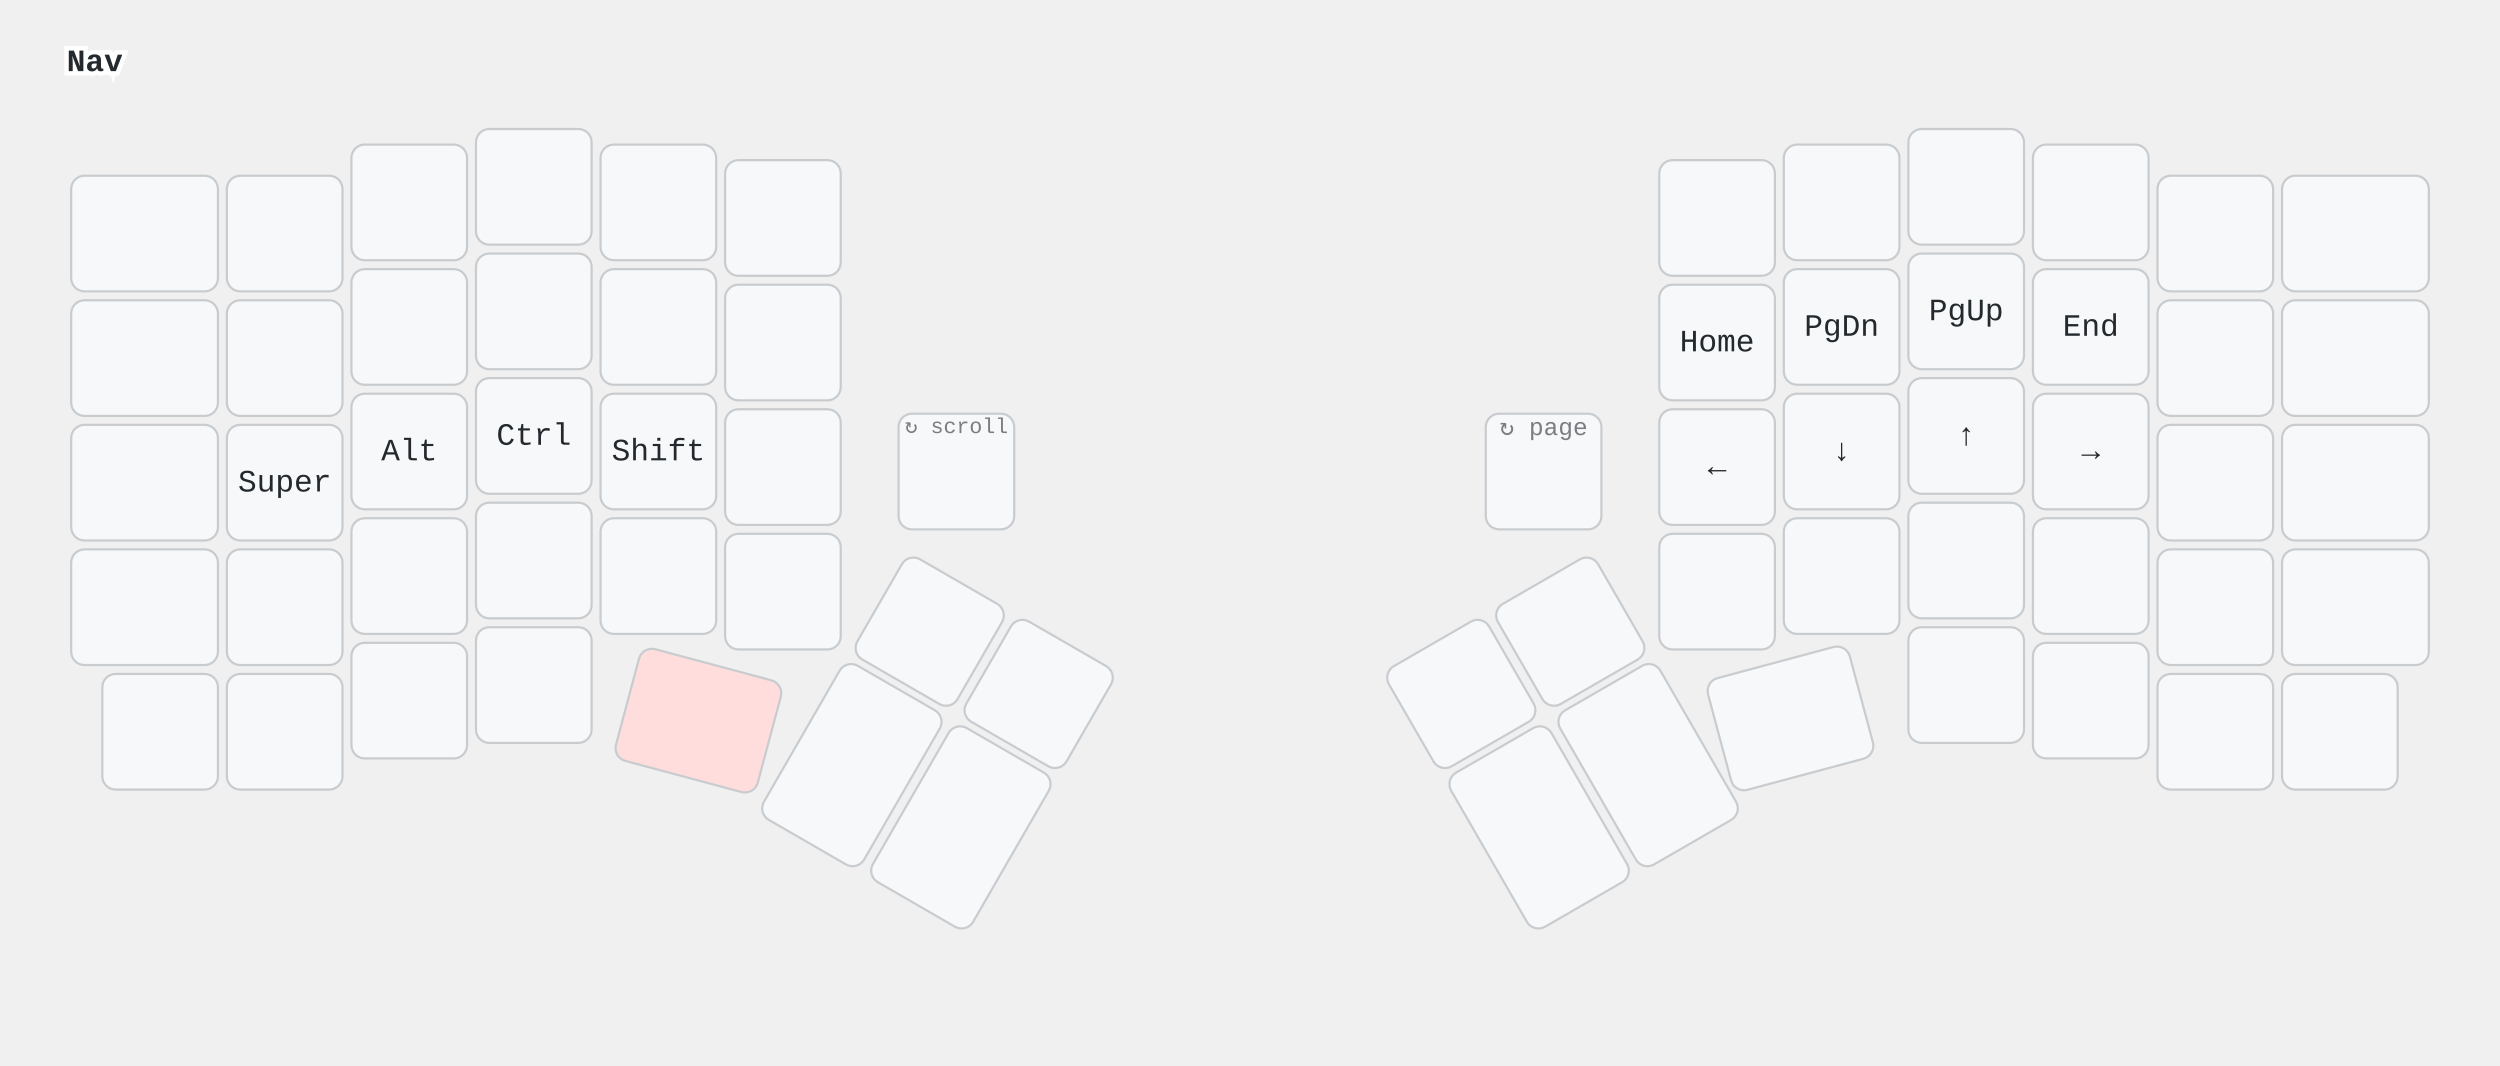
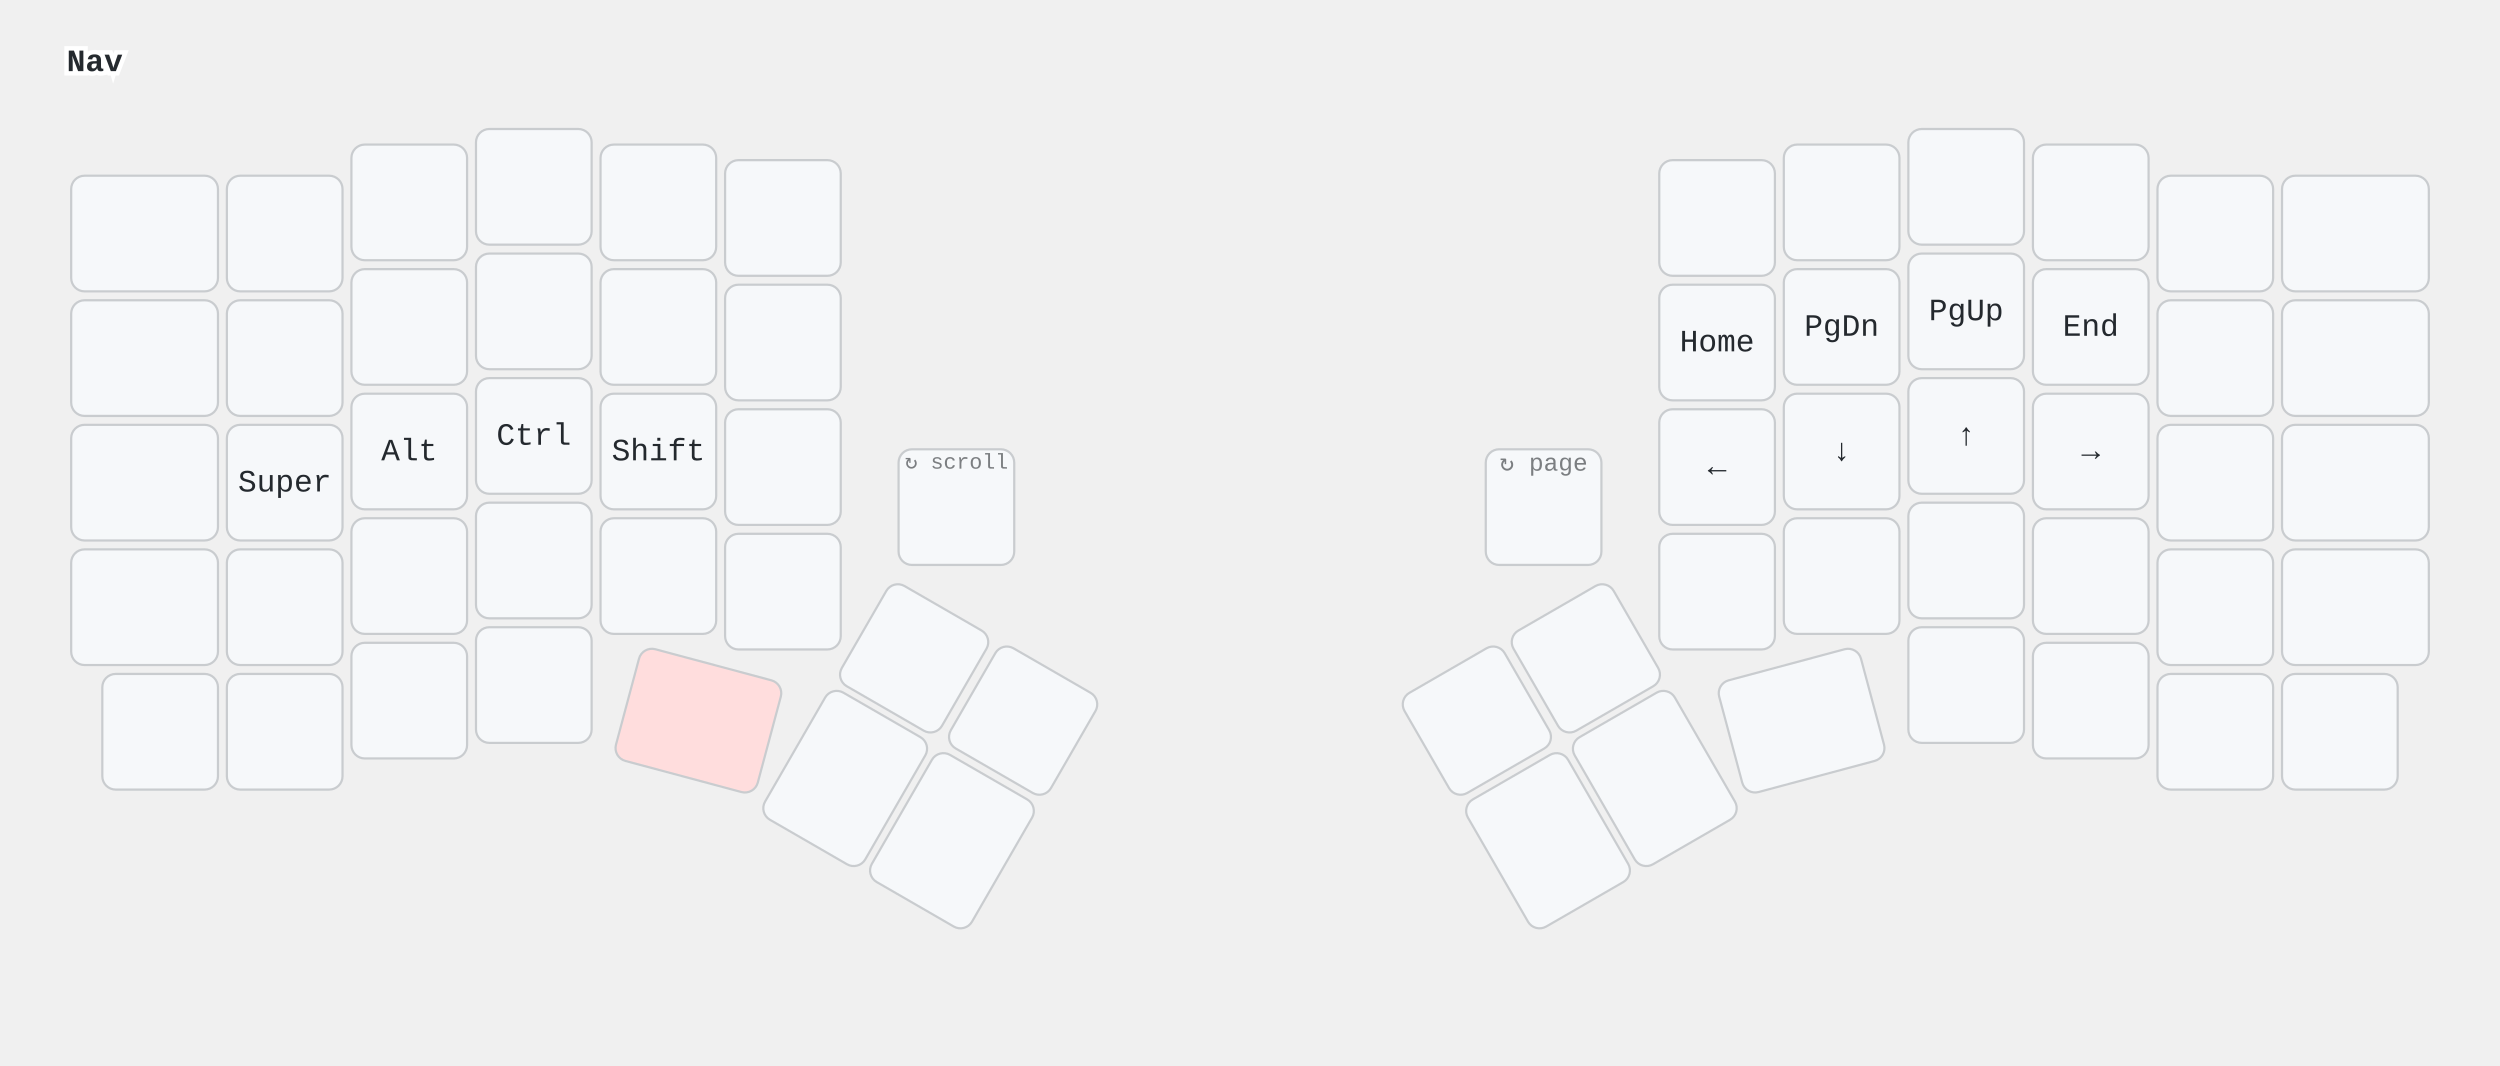
<svg xmlns="http://www.w3.org/2000/svg" width="1124" height="479" viewBox="0 0 1124 479" class="keymap">
  <style>/* inherit to force styles through use tags */
svg path {
    fill: inherit;
}

/* font and background color specifications */
svg.keymap {
    font-family: SFMono-Regular,Consolas,Liberation Mono,Menlo,monospace;
    font-size: 14px;
    font-kerning: normal;
    text-rendering: optimizeLegibility;
    fill: #24292e;
}

/* default key styling */
rect.key {
    fill: #f6f8fa;
}

rect.key, rect.combo {
    stroke: #c9cccf;
    stroke-width: 1;
}

/* default key side styling, only used is draw_key_sides is set */
rect.side {
    filter: brightness(90%);
}

/* color accent for combo boxes */
rect.combo, rect.combo-separate {
    fill: #cdf;
}

/* color accent for held keys */
rect.held, rect.combo.held {
    fill: #fdd;
}

/* color accent for ghost (optional) keys */
rect.ghost, rect.combo.ghost {
    stroke-dasharray: 4, 4;
    stroke-width: 2;
}

text {
    text-anchor: middle;
    dominant-baseline: middle;
}

/* styling for layer labels */
text.label {
    font-weight: bold;
    text-anchor: start;
    stroke: white;
    stroke-width: 4;
    paint-order: stroke;
}

/* styling for optional footer */
text.footer {
    text-anchor: end;
    dominant-baseline: auto;
    stroke: white;
    stroke-width: 4;
    paint-order: stroke;
}

/* styling for combo tap, and key non-tap label text */
text.combo, text.hold, text.shifted, text.left, text.right, text.tl, text.tr, text.bl, text.br {
    font-size: 11px;
}

text.hold, text.bl, text.br {
    text-anchor: middle;
    dominant-baseline: auto;
}

text.shifted, text.tl, text.tr {
    text-anchor: middle;
    dominant-baseline: hanging;
}

text.left, text.tl, text.bl {
    text-anchor: start;
}

text.right, text.tr, text.br {
    text-anchor: end;
}

text.layer-activator {
    text-decoration: underline;
}

/* styling for hold/shifted label text in combo box */
text.combo.hold, text.combo.shifted, text.combo.left, text.combo.right {
    font-size: 8px;
}

/* lighter symbol for transparent keys */
text.trans {
    fill: #7b7e81;
}

/* styling for combo dendrons */
path.combo {
    stroke-width: 1;
    stroke: gray;
    fill: none;
}

/* Start Tabler Icons Cleanup */
/* cannot use height/width with glyphs */
.icon-tabler &gt; path {
    fill: inherit;
    stroke: inherit;
    stroke-width: 2;
}
/* hide tabler's default box */
.icon-tabler &gt; path[stroke="none"][fill="none"] {
    visibility: hidden;
}
/* End Tabler Icons Cleanup */

@media (prefers-color-scheme: dark) {
svg.keymap { fill: #d1d6db; }
rect.key { fill: #3f4750; }
rect.key, rect.combo { stroke: #60666c; }
rect.combo, rect.combo-separate { fill: #1f3d7a; }
rect.held, rect.combo.held { fill: #854747; }
text.label, text.footer { stroke: black; }
text.trans { fill: #7e8184; }
path.combo { stroke: #7f7f7f; }

}</style>
  <g transform="translate(30, 0)" class="layer-Nav">
    <text x="0" y="28" class="label" id="Nav">Nav</text>
    <g transform="translate(0, 56)">
      <g transform="translate(35, 49)" class="key trans keypos-0">
        <rect rx="6" ry="6" x="-33" y="-26" width="66" height="52" class="key trans" />
      </g>
      <g transform="translate(98, 49)" class="key trans keypos-1">
        <rect rx="6" ry="6" x="-26" y="-26" width="52" height="52" class="key trans" />
      </g>
      <g transform="translate(154, 35)" class="key trans keypos-2">
        <rect rx="6" ry="6" x="-26" y="-26" width="52" height="52" class="key trans" />
      </g>
      <g transform="translate(210, 28)" class="key trans keypos-3">
        <rect rx="6" ry="6" x="-26" y="-26" width="52" height="52" class="key trans" />
      </g>
      <g transform="translate(266, 35)" class="key trans keypos-4">
        <rect rx="6" ry="6" x="-26" y="-26" width="52" height="52" class="key trans" />
      </g>
      <g transform="translate(322, 42)" class="key trans keypos-5">
        <rect rx="6" ry="6" x="-26" y="-26" width="52" height="52" class="key trans" />
      </g>
-       <g transform="translate(400, 156)" class="key trans keypos-6">
+       <g transform="translate(400, 172)" class="key trans keypos-6">
        <rect rx="6" ry="6" x="-26" y="-26" width="52" height="52" class="key trans" />
        <text x="0" y="-24" class="key trans shifted">
          <tspan style="font-size: 88%">↻ scroll</tspan>
        </text>
      </g>
-       <g transform="translate(664, 156)" class="key trans keypos-7">
+       <g transform="translate(664, 172)" class="key trans keypos-7">
        <rect rx="6" ry="6" x="-26" y="-26" width="52" height="52" class="key trans" />
        <text x="0" y="-24" class="key trans shifted">↻ page</text>
      </g>
      <g transform="translate(742, 42)" class="key trans keypos-8">
        <rect rx="6" ry="6" x="-26" y="-26" width="52" height="52" class="key trans" />
      </g>
      <g transform="translate(798, 35)" class="key trans keypos-9">
        <rect rx="6" ry="6" x="-26" y="-26" width="52" height="52" class="key trans" />
      </g>
      <g transform="translate(854, 28)" class="key trans keypos-10">
        <rect rx="6" ry="6" x="-26" y="-26" width="52" height="52" class="key trans" />
      </g>
      <g transform="translate(910, 35)" class="key trans keypos-11">
        <rect rx="6" ry="6" x="-26" y="-26" width="52" height="52" class="key trans" />
      </g>
      <g transform="translate(966, 49)" class="key trans keypos-12">
        <rect rx="6" ry="6" x="-26" y="-26" width="52" height="52" class="key trans" />
      </g>
      <g transform="translate(1029, 49)" class="key trans keypos-13">
        <rect rx="6" ry="6" x="-33" y="-26" width="66" height="52" class="key trans" />
      </g>
      <g transform="translate(35, 105)" class="key trans keypos-14">
        <rect rx="6" ry="6" x="-33" y="-26" width="66" height="52" class="key trans" />
      </g>
      <g transform="translate(98, 105)" class="key trans keypos-15">
        <rect rx="6" ry="6" x="-26" y="-26" width="52" height="52" class="key trans" />
      </g>
      <g transform="translate(154, 91)" class="key trans keypos-16">
        <rect rx="6" ry="6" x="-26" y="-26" width="52" height="52" class="key trans" />
      </g>
      <g transform="translate(210, 84)" class="key trans keypos-17">
        <rect rx="6" ry="6" x="-26" y="-26" width="52" height="52" class="key trans" />
      </g>
      <g transform="translate(266, 91)" class="key trans keypos-18">
        <rect rx="6" ry="6" x="-26" y="-26" width="52" height="52" class="key trans" />
      </g>
      <g transform="translate(322, 98)" class="key trans keypos-19">
        <rect rx="6" ry="6" x="-26" y="-26" width="52" height="52" class="key trans" />
      </g>
      <g transform="translate(742, 98)" class="key keypos-20">
        <rect rx="6" ry="6" x="-26" y="-26" width="52" height="52" class="key" />
        <text x="0" y="0" class="key tap">Home</text>
      </g>
      <g transform="translate(798, 91)" class="key keypos-21">
        <rect rx="6" ry="6" x="-26" y="-26" width="52" height="52" class="key" />
        <text x="0" y="0" class="key tap">PgDn</text>
      </g>
      <g transform="translate(854, 84)" class="key keypos-22">
        <rect rx="6" ry="6" x="-26" y="-26" width="52" height="52" class="key" />
        <text x="0" y="0" class="key tap">PgUp</text>
      </g>
      <g transform="translate(910, 91)" class="key keypos-23">
        <rect rx="6" ry="6" x="-26" y="-26" width="52" height="52" class="key" />
        <text x="0" y="0" class="key tap">End</text>
      </g>
      <g transform="translate(966, 105)" class="key trans keypos-24">
        <rect rx="6" ry="6" x="-26" y="-26" width="52" height="52" class="key trans" />
      </g>
      <g transform="translate(1029, 105)" class="key trans keypos-25">
        <rect rx="6" ry="6" x="-33" y="-26" width="66" height="52" class="key trans" />
      </g>
      <g transform="translate(35, 161)" class="key trans keypos-26">
        <rect rx="6" ry="6" x="-33" y="-26" width="66" height="52" class="key trans" />
      </g>
      <g transform="translate(98, 161)" class="key keypos-27">
        <rect rx="6" ry="6" x="-26" y="-26" width="52" height="52" class="key" />
        <text x="0" y="0" class="key tap">Super</text>
      </g>
      <g transform="translate(154, 147)" class="key keypos-28">
        <rect rx="6" ry="6" x="-26" y="-26" width="52" height="52" class="key" />
        <text x="0" y="0" class="key tap">Alt</text>
      </g>
      <g transform="translate(210, 140)" class="key keypos-29">
        <rect rx="6" ry="6" x="-26" y="-26" width="52" height="52" class="key" />
        <text x="0" y="0" class="key tap">Ctrl</text>
      </g>
      <g transform="translate(266, 147)" class="key keypos-30">
        <rect rx="6" ry="6" x="-26" y="-26" width="52" height="52" class="key" />
        <text x="0" y="0" class="key tap">Shift</text>
      </g>
      <g transform="translate(322, 154)" class="key trans keypos-31">
        <rect rx="6" ry="6" x="-26" y="-26" width="52" height="52" class="key trans" />
      </g>
      <g transform="translate(742, 154)" class="key keypos-32">
        <rect rx="6" ry="6" x="-26" y="-26" width="52" height="52" class="key" />
        <text x="0" y="0" class="key tap">←</text>
      </g>
      <g transform="translate(798, 147)" class="key keypos-33">
        <rect rx="6" ry="6" x="-26" y="-26" width="52" height="52" class="key" />
        <text x="0" y="0" class="key tap">↓</text>
      </g>
      <g transform="translate(854, 140)" class="key keypos-34">
        <rect rx="6" ry="6" x="-26" y="-26" width="52" height="52" class="key" />
        <text x="0" y="0" class="key tap">↑</text>
      </g>
      <g transform="translate(910, 147)" class="key keypos-35">
        <rect rx="6" ry="6" x="-26" y="-26" width="52" height="52" class="key" />
        <text x="0" y="0" class="key tap">→</text>
      </g>
      <g transform="translate(966, 161)" class="key trans keypos-36">
        <rect rx="6" ry="6" x="-26" y="-26" width="52" height="52" class="key trans" />
      </g>
      <g transform="translate(1029, 161)" class="key trans keypos-37">
        <rect rx="6" ry="6" x="-33" y="-26" width="66" height="52" class="key trans" />
      </g>
      <g transform="translate(35, 217)" class="key trans keypos-38">
        <rect rx="6" ry="6" x="-33" y="-26" width="66" height="52" class="key trans" />
      </g>
      <g transform="translate(98, 217)" class="key trans keypos-39">
        <rect rx="6" ry="6" x="-26" y="-26" width="52" height="52" class="key trans" />
      </g>
      <g transform="translate(154, 203)" class="key trans keypos-40">
        <rect rx="6" ry="6" x="-26" y="-26" width="52" height="52" class="key trans" />
      </g>
      <g transform="translate(210, 196)" class="key trans keypos-41">
        <rect rx="6" ry="6" x="-26" y="-26" width="52" height="52" class="key trans" />
      </g>
      <g transform="translate(266, 203)" class="key trans keypos-42">
        <rect rx="6" ry="6" x="-26" y="-26" width="52" height="52" class="key trans" />
      </g>
      <g transform="translate(322, 210)" class="key trans keypos-43">
        <rect rx="6" ry="6" x="-26" y="-26" width="52" height="52" class="key trans" />
      </g>
      <g transform="translate(742, 210)" class="key trans keypos-44">
        <rect rx="6" ry="6" x="-26" y="-26" width="52" height="52" class="key trans" />
      </g>
      <g transform="translate(798, 203)" class="key trans keypos-45">
        <rect rx="6" ry="6" x="-26" y="-26" width="52" height="52" class="key trans" />
      </g>
      <g transform="translate(854, 196)" class="key trans keypos-46">
        <rect rx="6" ry="6" x="-26" y="-26" width="52" height="52" class="key trans" />
      </g>
      <g transform="translate(910, 203)" class="key trans keypos-47">
        <rect rx="6" ry="6" x="-26" y="-26" width="52" height="52" class="key trans" />
      </g>
      <g transform="translate(966, 217)" class="key trans keypos-48">
        <rect rx="6" ry="6" x="-26" y="-26" width="52" height="52" class="key trans" />
      </g>
      <g transform="translate(1029, 217)" class="key trans keypos-49">
        <rect rx="6" ry="6" x="-33" y="-26" width="66" height="52" class="key trans" />
      </g>
      <g transform="translate(42, 273)" class="key trans keypos-50">
        <rect rx="6" ry="6" x="-26" y="-26" width="52" height="52" class="key trans" />
      </g>
      <g transform="translate(98, 273)" class="key trans keypos-51">
        <rect rx="6" ry="6" x="-26" y="-26" width="52" height="52" class="key trans" />
      </g>
      <g transform="translate(154, 259)" class="key trans keypos-52">
        <rect rx="6" ry="6" x="-26" y="-26" width="52" height="52" class="key trans" />
      </g>
      <g transform="translate(210, 252)" class="key trans keypos-53">
        <rect rx="6" ry="6" x="-26" y="-26" width="52" height="52" class="key trans" />
      </g>
      <g transform="translate(854, 252)" class="key trans keypos-54">
        <rect rx="6" ry="6" x="-26" y="-26" width="52" height="52" class="key trans" />
      </g>
      <g transform="translate(910, 259)" class="key trans keypos-55">
        <rect rx="6" ry="6" x="-26" y="-26" width="52" height="52" class="key trans" />
      </g>
      <g transform="translate(966, 273)" class="key trans keypos-56">
        <rect rx="6" ry="6" x="-26" y="-26" width="52" height="52" class="key trans" />
      </g>
      <g transform="translate(1022, 273)" class="key trans keypos-57">
        <rect rx="6" ry="6" x="-26" y="-26" width="52" height="52" class="key trans" />
      </g>
-       <g transform="translate(388, 228) rotate(30.0)" class="key trans keypos-58">
-         <rect rx="6" ry="6" x="-26" y="-26" width="52" height="52" class="key trans" />
-       </g>
-       <g transform="translate(437, 256) rotate(30.0)" class="key trans keypos-59">
-         <rect rx="6" ry="6" x="-26" y="-26" width="52" height="52" class="key trans" />
-       </g>
-       <g transform="translate(627, 256) rotate(-30.0)" class="key trans keypos-60">
-         <rect rx="6" ry="6" x="-26" y="-26" width="52" height="52" class="key trans" />
-       </g>
-       <g transform="translate(676, 228) rotate(-30.0)" class="key trans keypos-61">
+       <g transform="translate(381, 240) rotate(30.0)" class="key trans keypos-58">
+         <rect rx="6" ry="6" x="-26" y="-26" width="52" height="52" class="key trans" />
+       </g>
+       <g transform="translate(430, 268) rotate(30.0)" class="key trans keypos-59">
+         <rect rx="6" ry="6" x="-26" y="-26" width="52" height="52" class="key trans" />
+       </g>
+       <g transform="translate(634, 268) rotate(-30.0)" class="key trans keypos-60">
+         <rect rx="6" ry="6" x="-26" y="-26" width="52" height="52" class="key trans" />
+       </g>
+       <g transform="translate(683, 240) rotate(-30.0)" class="key trans keypos-61">
        <rect rx="6" ry="6" x="-26" y="-26" width="52" height="52" class="key trans" />
      </g>
      <g transform="translate(284, 268) rotate(15.0)" class="key held keypos-62">
        <rect rx="6" ry="6" x="-33" y="-26" width="66" height="52" class="key held" />
      </g>
-       <g transform="translate(353, 288) rotate(30.0)" class="key trans keypos-63">
-         <rect rx="6" ry="6" x="-26" y="-40" width="52" height="80" class="key trans" />
-       </g>
-       <g transform="translate(402, 316) rotate(30.0)" class="key trans keypos-64">
-         <rect rx="6" ry="6" x="-26" y="-40" width="52" height="80" class="key trans" />
-       </g>
-       <g transform="translate(662, 316) rotate(-30.0)" class="key trans keypos-65">
-         <rect rx="6" ry="6" x="-26" y="-40" width="52" height="80" class="key trans" />
-       </g>
-       <g transform="translate(711, 288) rotate(-30.0)" class="key trans keypos-66">
-         <rect rx="6" ry="6" x="-26" y="-40" width="52" height="80" class="key trans" />
-       </g>
-       <g transform="translate(775, 267) rotate(-15.0)" class="key trans keypos-67">
+       <g transform="translate(350, 294) rotate(30.0)" class="key trans keypos-63">
+         <rect rx="6" ry="6" x="-26" y="-33" width="52" height="66" class="key trans" />
+       </g>
+       <g transform="translate(398, 322) rotate(30.0)" class="key trans keypos-64">
+         <rect rx="6" ry="6" x="-26" y="-33" width="52" height="66" class="key trans" />
+       </g>
+       <g transform="translate(666, 322) rotate(-30.0)" class="key trans keypos-65">
+         <rect rx="6" ry="6" x="-26" y="-33" width="52" height="66" class="key trans" />
+       </g>
+       <g transform="translate(714, 294) rotate(-30.0)" class="key trans keypos-66">
+         <rect rx="6" ry="6" x="-26" y="-33" width="52" height="66" class="key trans" />
+       </g>
+       <g transform="translate(780, 268) rotate(-15.0)" class="key trans keypos-67">
        <rect rx="6" ry="6" x="-33" y="-26" width="66" height="52" class="key trans" />
      </g>
    </g>
  </g>
</svg>
